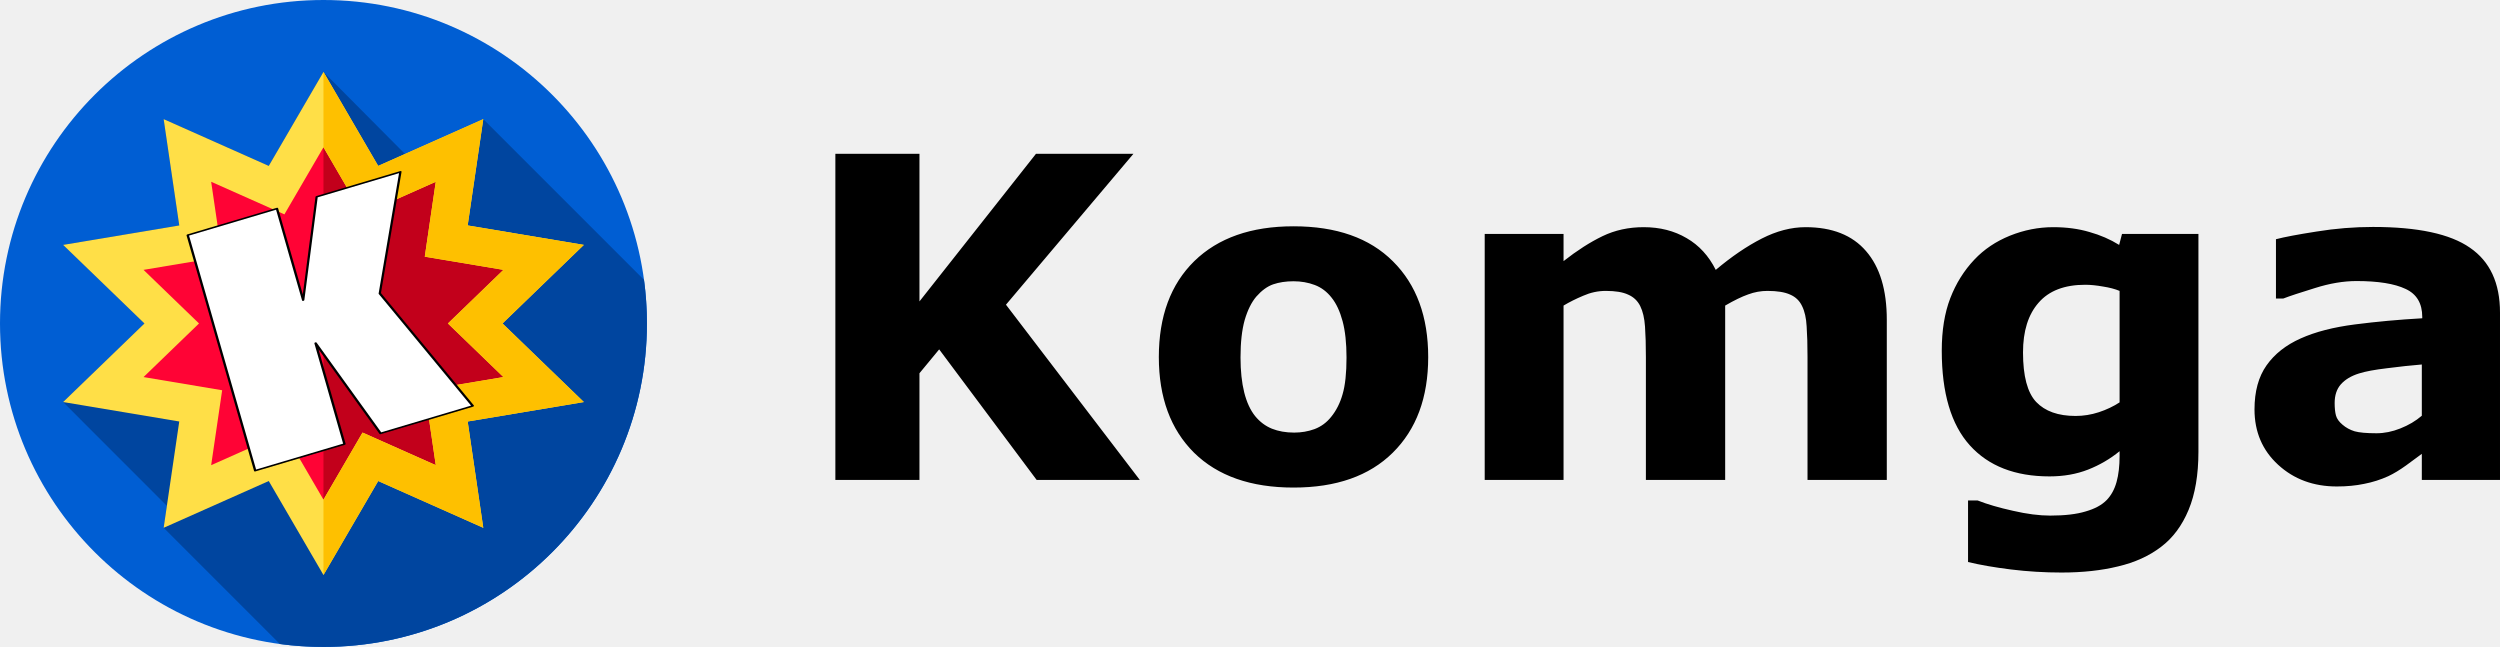
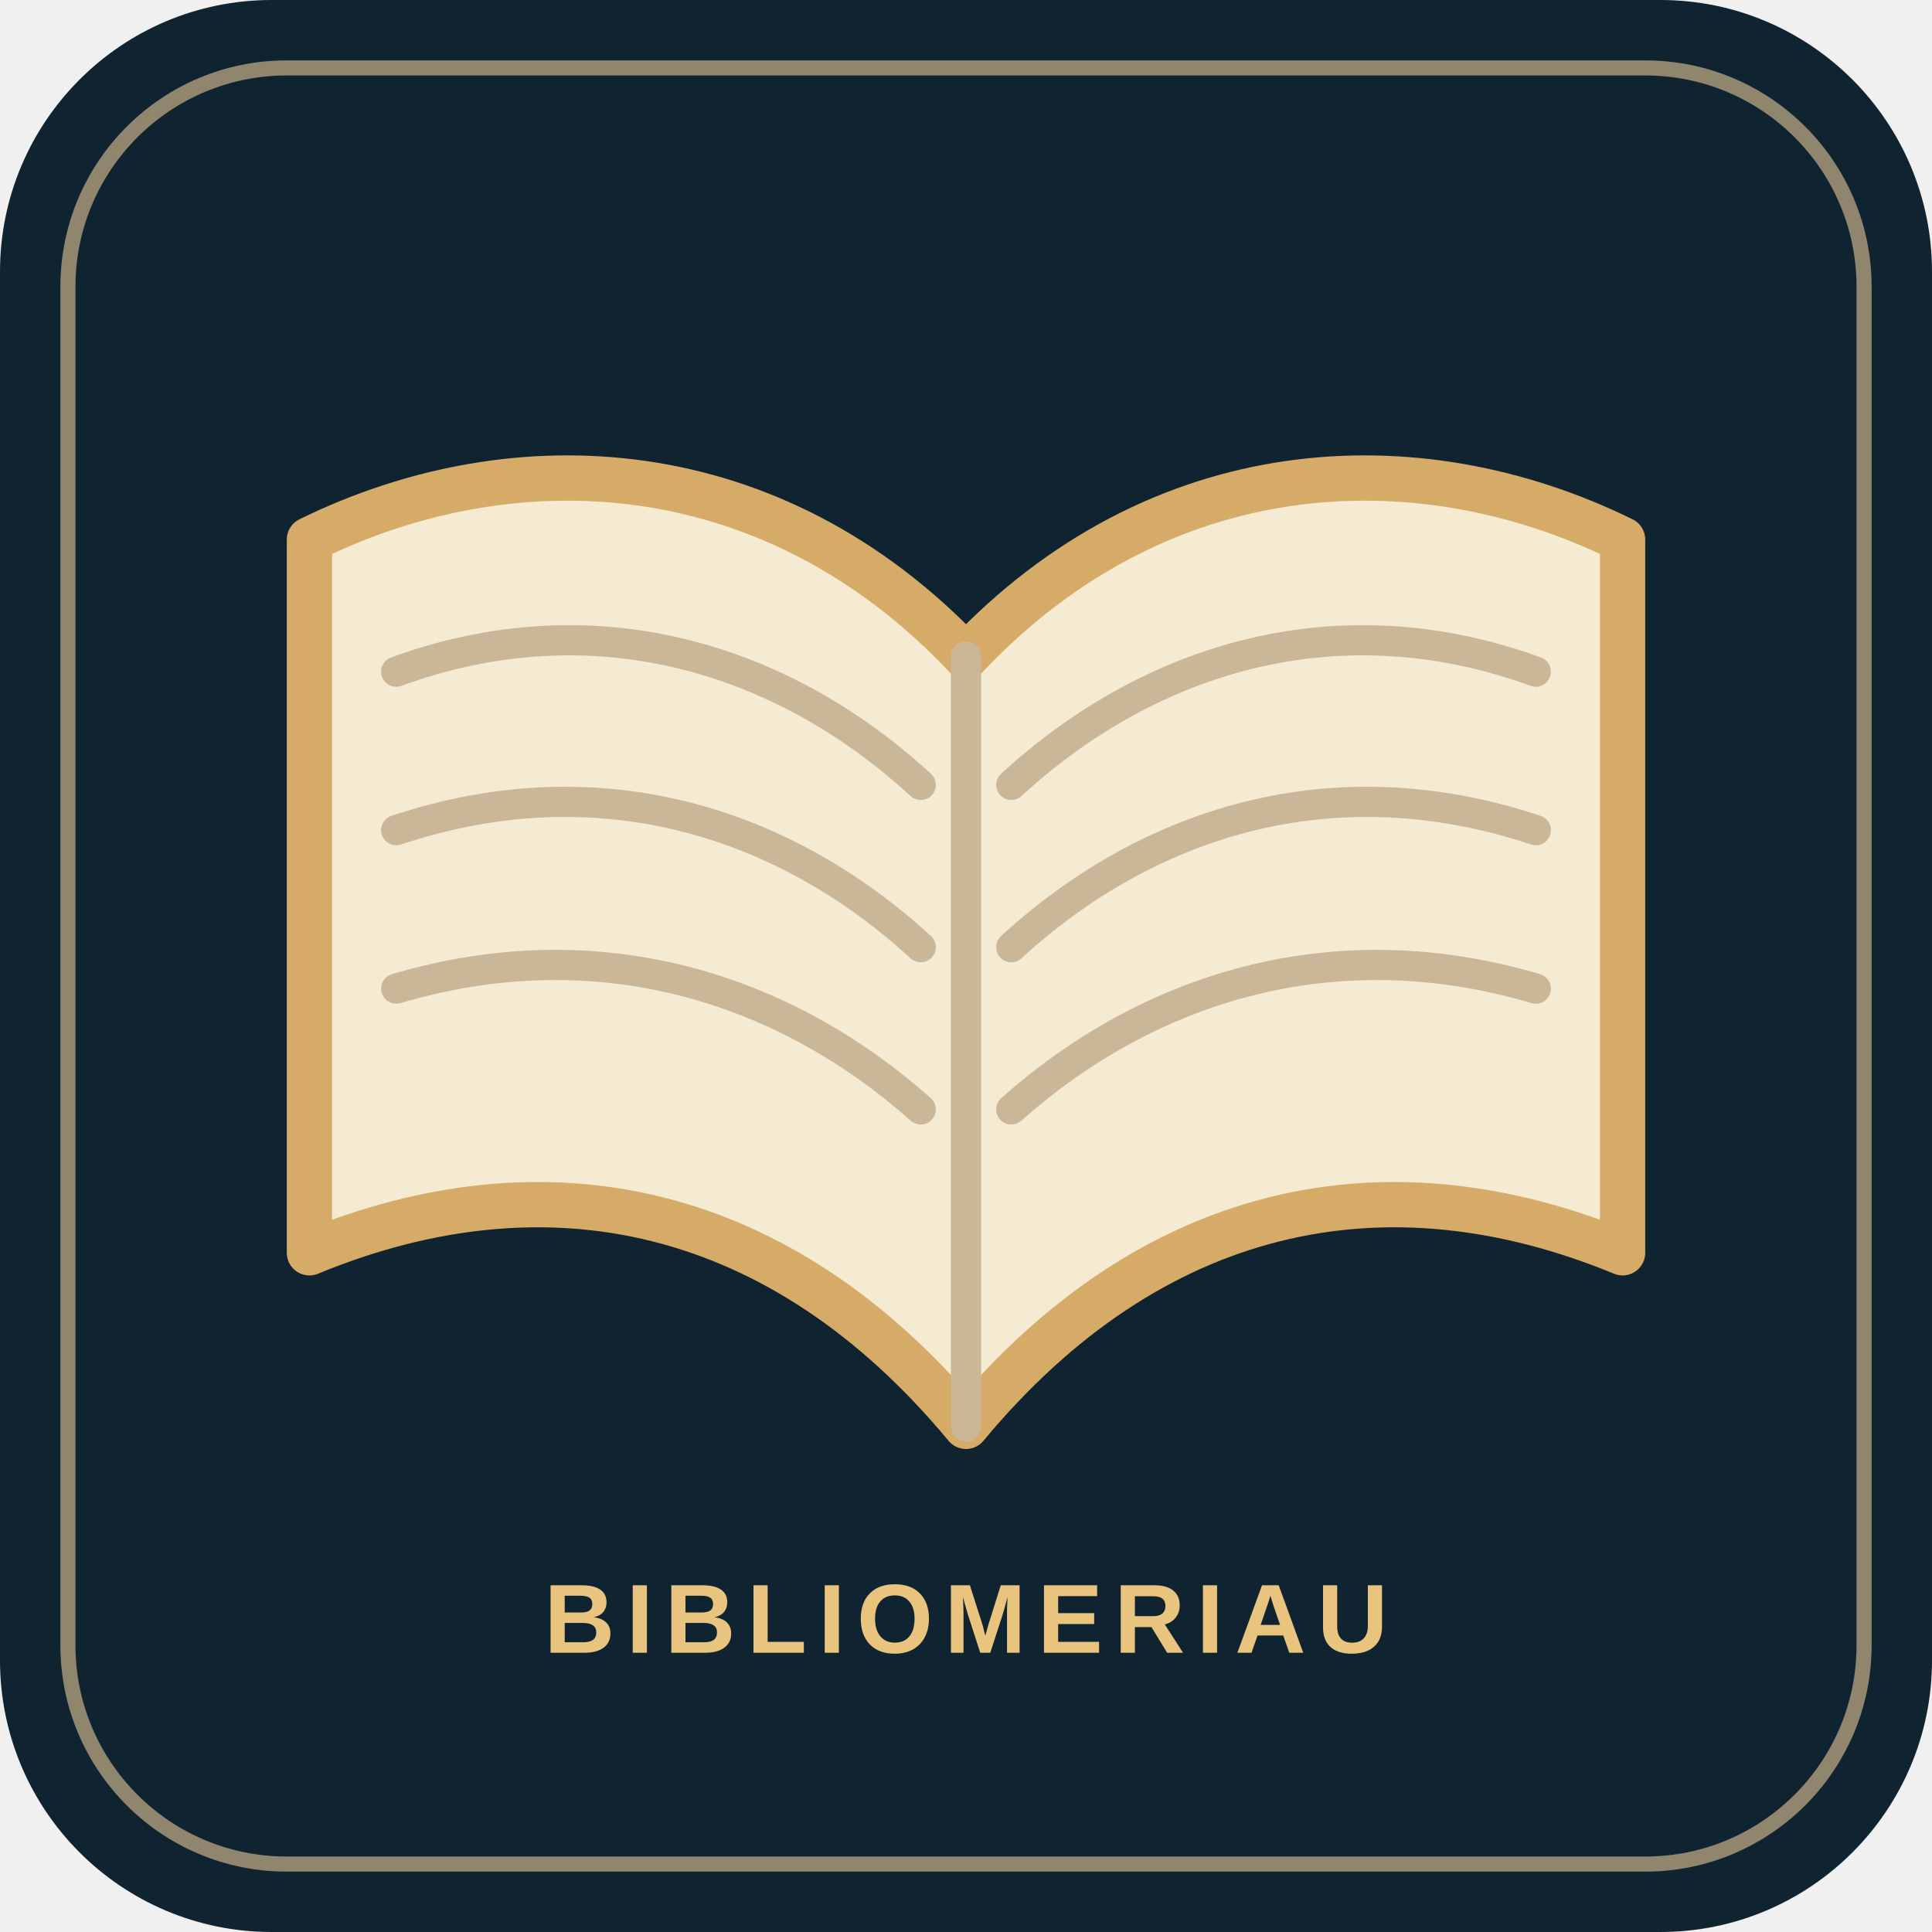
- <svg xmlns="http://www.w3.org/2000/svg" xmlns:xlink="http://www.w3.org/1999/xlink" height="512pt" viewBox="0 0 1978.562 512" width="1978.562pt" version="1.1" id="svg4586">
-   <defs id="defs4590">
-     <linearGradient id="linearGradient6082">
-       <stop style="stop-color:#000000;stop-opacity:1;" offset="0" id="stop6080" />
-     </linearGradient>
-     <linearGradient id="linearGradient6076">
-       <stop style="stop-color:#000000;stop-opacity:1;" offset="0" id="stop6074" />
-     </linearGradient>
-     <linearGradient xlink:href="#linearGradient6082" id="linearGradient6084" x1="77.867" y1="386.007" x2="217.203" y2="386.007" gradientUnits="userSpaceOnUse" />
-   </defs>
-   <path d="M 512,256 C 512,397.387 397.387,512 256,512 114.613,512 0,397.387 0,256 0,114.613 114.613,0 256,0 397.387,0 512,114.613 512,256 Z m 0,0" fill="#005ed3" id="path4556" />
-   <path d="m 512,256 c 0,-11.711 -0.805,-23.23 -2.324,-34.523 L 382.48,94.281 320.523,121.859 256,56.934 212.695,131.305 129.52,94.281 141.867,178.422 49.949,193.816 114.32,256 l -64.371,62.184 82.121,82.16 -2.551,17.375 91.957,91.957 C 232.77,511.195 244.289,512 256,512 397.387,512 512,397.387 512,256 Z" id="path4558" style="fill:#00459f" />
-   <path d="m 256,86.742 37.109,63.738 70.574,-31.414 -10.527,71.719 77.078,12.91 L 376.09,256 l 54.145,52.305 -77.078,12.91 10.527,71.719 L 293.109,361.52 256,425.258 218.891,361.52 148.316,392.934 158.844,321.215 81.766,308.305 135.91,256 81.766,203.695 l 77.078,-12.91 -10.527,-71.719 70.574,31.414 z m 0,0" fill="#ff0335" id="path4560" />
-   <path d="m 430.23,308.301 -77.07,12.91 10.52,71.719 L 293.109,361.52 256,425.262 V 86.738 l 37.109,63.742 70.57,-31.41 -6.758,46.102 -3.762,25.617 58.801,9.852 18.27,3.059 -13.391,12.93 -40.75,39.371 11.379,10.988 z m 0,0" fill="#c2001b" id="path4562" />
-   <path d="m 256,455.066 -43.305,-74.371 -83.176,37.023 12.348,-84.141 L 49.949,318.184 114.32,256 49.949,193.816 141.867,178.422 129.52,94.281 212.699,131.305 256,56.934 299.305,131.305 382.48,94.281 370.133,178.422 462.051,193.816 397.68,256 l 64.371,62.184 -91.918,15.398 12.348,84.137 -83.176,-37.023 z M 225.082,342.344 256,395.445 l 30.918,-53.102 57.965,25.801 -8.703,-59.293 62.238,-10.426 L 354.5,256 398.418,213.574 336.18,203.148 344.883,143.855 286.918,169.656 256,116.555 l -30.918,53.102 -57.965,-25.801 8.703,59.293 -62.238,10.426 L 157.5,256 l -43.918,42.426 62.238,10.426 -8.703,59.293 z m 0,0" fill="#ffdf47" id="path4564" />
-   <path d="M 403.309,261.441 397.68,256 l 25.16,-24.301 39.211,-37.879 -55.75,-9.34 -36.172,-6.059 2.801,-19.094 9.551,-65.047 -83.18,37.02 L 256,56.93 v 59.621 l 30.922,53.109 57.957,-25.809 -3.91,26.668 -2.547,17.379 -2.242,15.25 2.48,0.422 59.762,10.008 L 354.5,256 l 16.969,16.391 26.953,26.031 -62.242,10.43 8.699,59.297 -57.957,-25.809 L 256,395.449 v 59.621 l 43.301,-74.371 83.18,37.02 -12.352,-84.141 91.922,-15.398 z m 0,0" fill="#fec000" id="path4566" />
-   <g aria-label="K" transform="matrix(1.159085,-0.3446722,0.2278969,0.794981,0,0)" style="font-style:normal;font-variant:normal;font-weight:normal;font-stretch:normal;font-size:296.56px;line-height:125%;font-family:Impact;-inkscape-font-specification:Impact;letter-spacing:0px;word-spacing:0px;fill:#ffffff;fill-opacity:1;stroke:#000000;stroke-width:1.545;stroke-linecap:butt;stroke-linejoin:round;stroke-miterlimit:4;stroke-dasharray:none;stroke-opacity:1" id="text4596">
-     <path d="m 220.915,266.904 -34.898,105.852 38.228,128.586 H 161.256 L 136.639,400.848 V 501.342 H 75.676 V 266.904 h 60.963 v 91.082 l 27.078,-91.082 z" style="font-size:296.56px;fill:#ffffff;fill-opacity:1;stroke:#000000;stroke-width:1.545;stroke-linecap:butt;stroke-linejoin:round;stroke-miterlimit:4;stroke-dasharray:none;stroke-opacity:1" id="path824" />
-   </g>
-   <path style="font-weight:bold;font-size:354.967px;font-family:Sans;-inkscape-font-specification:'Sans, Bold';stroke-width:5.546" d="m 902.048,379.806 h -81.635 l -77.129,-103.301 -15.599,18.892 v 84.409 H 661.128 V 121.727 h 66.556 v 116.82 l 92.208,-116.82 h 77.129 L 796.147,241.147 Z M 1130.316,282.572 q 0,48.011 -28.078,75.742 -27.905,27.558 -78.516,27.558 -50.611,0 -78.689,-27.558 -27.905,-27.732 -27.905,-75.742 0,-48.357 28.078,-75.916 28.252,-27.558 78.516,-27.558 50.957,0 78.689,27.732 27.905,27.732 27.905,75.742 z m -76.782,47.317 q 6.066,-7.453 9.013,-17.852 3.12,-10.573 3.12,-29.118 0,-17.159 -3.12,-28.772 -3.12,-11.613 -8.666,-18.546 -5.546,-7.106 -13.346,-10.053 -7.8,-2.946 -16.812,-2.946 -9.013,0 -16.119,2.427 -6.933,2.427 -13.346,9.706 -5.72,6.76 -9.186,18.546 -3.293,11.786 -3.293,29.638 0,15.946 2.946,27.732 2.947,11.613 8.666,18.719 5.546,6.76 13.173,9.879 7.8,3.12 17.679,3.12 8.493,0 16.119,-2.773 7.8,-2.947 13.173,-9.706 z m 311.809,-88.048 v 137.966 h -62.743 V 282.572 q 0,-14.213 -0.693,-24.092 -0.693,-10.053 -3.813,-16.292 -3.12,-6.24 -9.533,-9.013 -6.24,-2.946 -17.679,-2.946 -9.186,0 -17.852,3.813 -8.666,3.64 -15.599,7.8 v 137.966 h -62.397 V 185.164 h 62.397 v 21.492 q 16.119,-12.653 30.852,-19.759 14.732,-7.106 32.585,-7.106 19.239,0 33.971,8.666 14.732,8.493 23.052,25.132 18.719,-15.772 36.398,-24.785 17.679,-9.013 34.665,-9.013 31.545,0 47.837,18.892 16.466,18.892 16.466,54.424 v 126.7 h -62.743 V 282.572 q 0,-14.386 -0.693,-24.265 -0.52,-9.879 -3.64,-16.119 -2.946,-6.24 -9.36,-9.013 -6.413,-2.946 -18.026,-2.946 -7.8,0 -15.252,2.773 -7.453,2.6 -18.199,8.84 z m 374.553,115.607 q 0,27.385 -7.8,46.104 -7.8,18.719 -21.839,29.292 -14.039,10.746 -33.971,15.426 -19.759,4.853 -44.718,4.853 -20.279,0 -40.038,-2.427 -19.586,-2.427 -33.971,-5.893 v -48.704 h 7.626 q 11.439,4.506 27.905,8.146 16.466,3.813 29.465,3.813 17.332,0 28.078,-3.293 10.919,-3.12 16.639,-9.013 5.373,-5.546 7.8,-14.213 2.426,-8.666 2.426,-20.799 v -3.64 q -11.266,9.186 -24.959,14.559 -13.693,5.373 -30.505,5.373 -40.904,0 -63.09,-24.612 -22.186,-24.612 -22.186,-74.876 0,-24.092 6.76,-41.598 6.76,-17.506 19.066,-30.505 11.439,-12.133 28.078,-18.892 16.812,-6.76 34.318,-6.76 15.773,0 28.598,3.813 12.999,3.64 23.572,10.226 l 2.253,-8.666 h 60.49 z m -62.397,-38.998 v -88.222 q -5.373,-2.253 -13.173,-3.466 -7.8,-1.387 -14.039,-1.387 -24.612,0 -36.918,14.213 -12.306,14.039 -12.306,39.344 0,28.078 10.399,39.171 10.573,11.093 31.198,11.093 9.36,0 18.372,-2.946 9.013,-2.946 16.466,-7.8 z m 239.187,10.573 V 288.465 q -12.653,1.04 -27.385,2.947 -14.732,1.733 -22.359,4.16 -9.36,2.946 -14.386,8.666 -4.853,5.546 -4.853,14.733 0,6.066 1.04,9.879 1.04,3.813 5.2,7.28 3.986,3.466 9.533,5.2 5.546,1.56 17.332,1.56 9.36,0 18.892,-3.813 9.706,-3.813 16.986,-10.053 z m 0,30.158 q -5.026,3.813 -12.479,9.186 -7.453,5.373 -14.039,8.493 -9.186,4.16 -19.066,6.066 -9.88,2.08 -21.666,2.08 -27.732,0 -46.451,-17.159 -18.719,-17.159 -18.719,-43.851 0,-21.319 9.533,-34.838 9.533,-13.519 27.038,-21.319 17.332,-7.8 42.984,-11.093 25.652,-3.293 53.21,-4.853 v -1.04 q 0,-16.119 -13.173,-22.185 -13.173,-6.24 -38.825,-6.24 -15.426,0 -32.931,5.546 -17.506,5.373 -25.132,8.32 h -5.72 v -46.971 q 9.88,-2.6 32.065,-6.066 22.359,-3.64 44.718,-3.64 53.21,0 76.782,16.466 23.745,16.292 23.745,51.304 v 132.419 h -61.877 z" id="text1" aria-label="Komga" />
+ <svg xmlns="http://www.w3.org/2000/svg" viewBox="0 0 512 512">
+   <rect width="512" height="512" rx="72" fill="#102331" />
+   <rect x="18" y="18" width="476" height="476" rx="58" fill="none" stroke="#8f866d" stroke-width="4" />
+   <path d="M256 174 C205 120 137 116 82 143 L82 332 C145 306 207 319 256 378 C305 319 367 306 430 332 L430 143 C375 116 307 120 256 174Z" fill="#f5ead2" stroke="#d6aa67" stroke-width="12" stroke-linejoin="round" />
+   <path d="M256 174 V378 M105 178 C157 159 207 174 244 208 M105 220 C159 202 208 218 244 251 M105 262 C159 246 208 262 244 294 M407 178 C355 159 305 174 268 208 M407 220 C353 202 304 218 268 251 M407 262 C353 246 304 262 268 294" fill="none" stroke="#c9b797" stroke-width="8" stroke-linecap="round" />
+   <text x="256" y="438" text-anchor="middle" font-family="Arial,sans-serif" font-size="26" font-weight="700" letter-spacing="3" fill="#e8c47e">BIBLIOMERIAU</text>
</svg>
